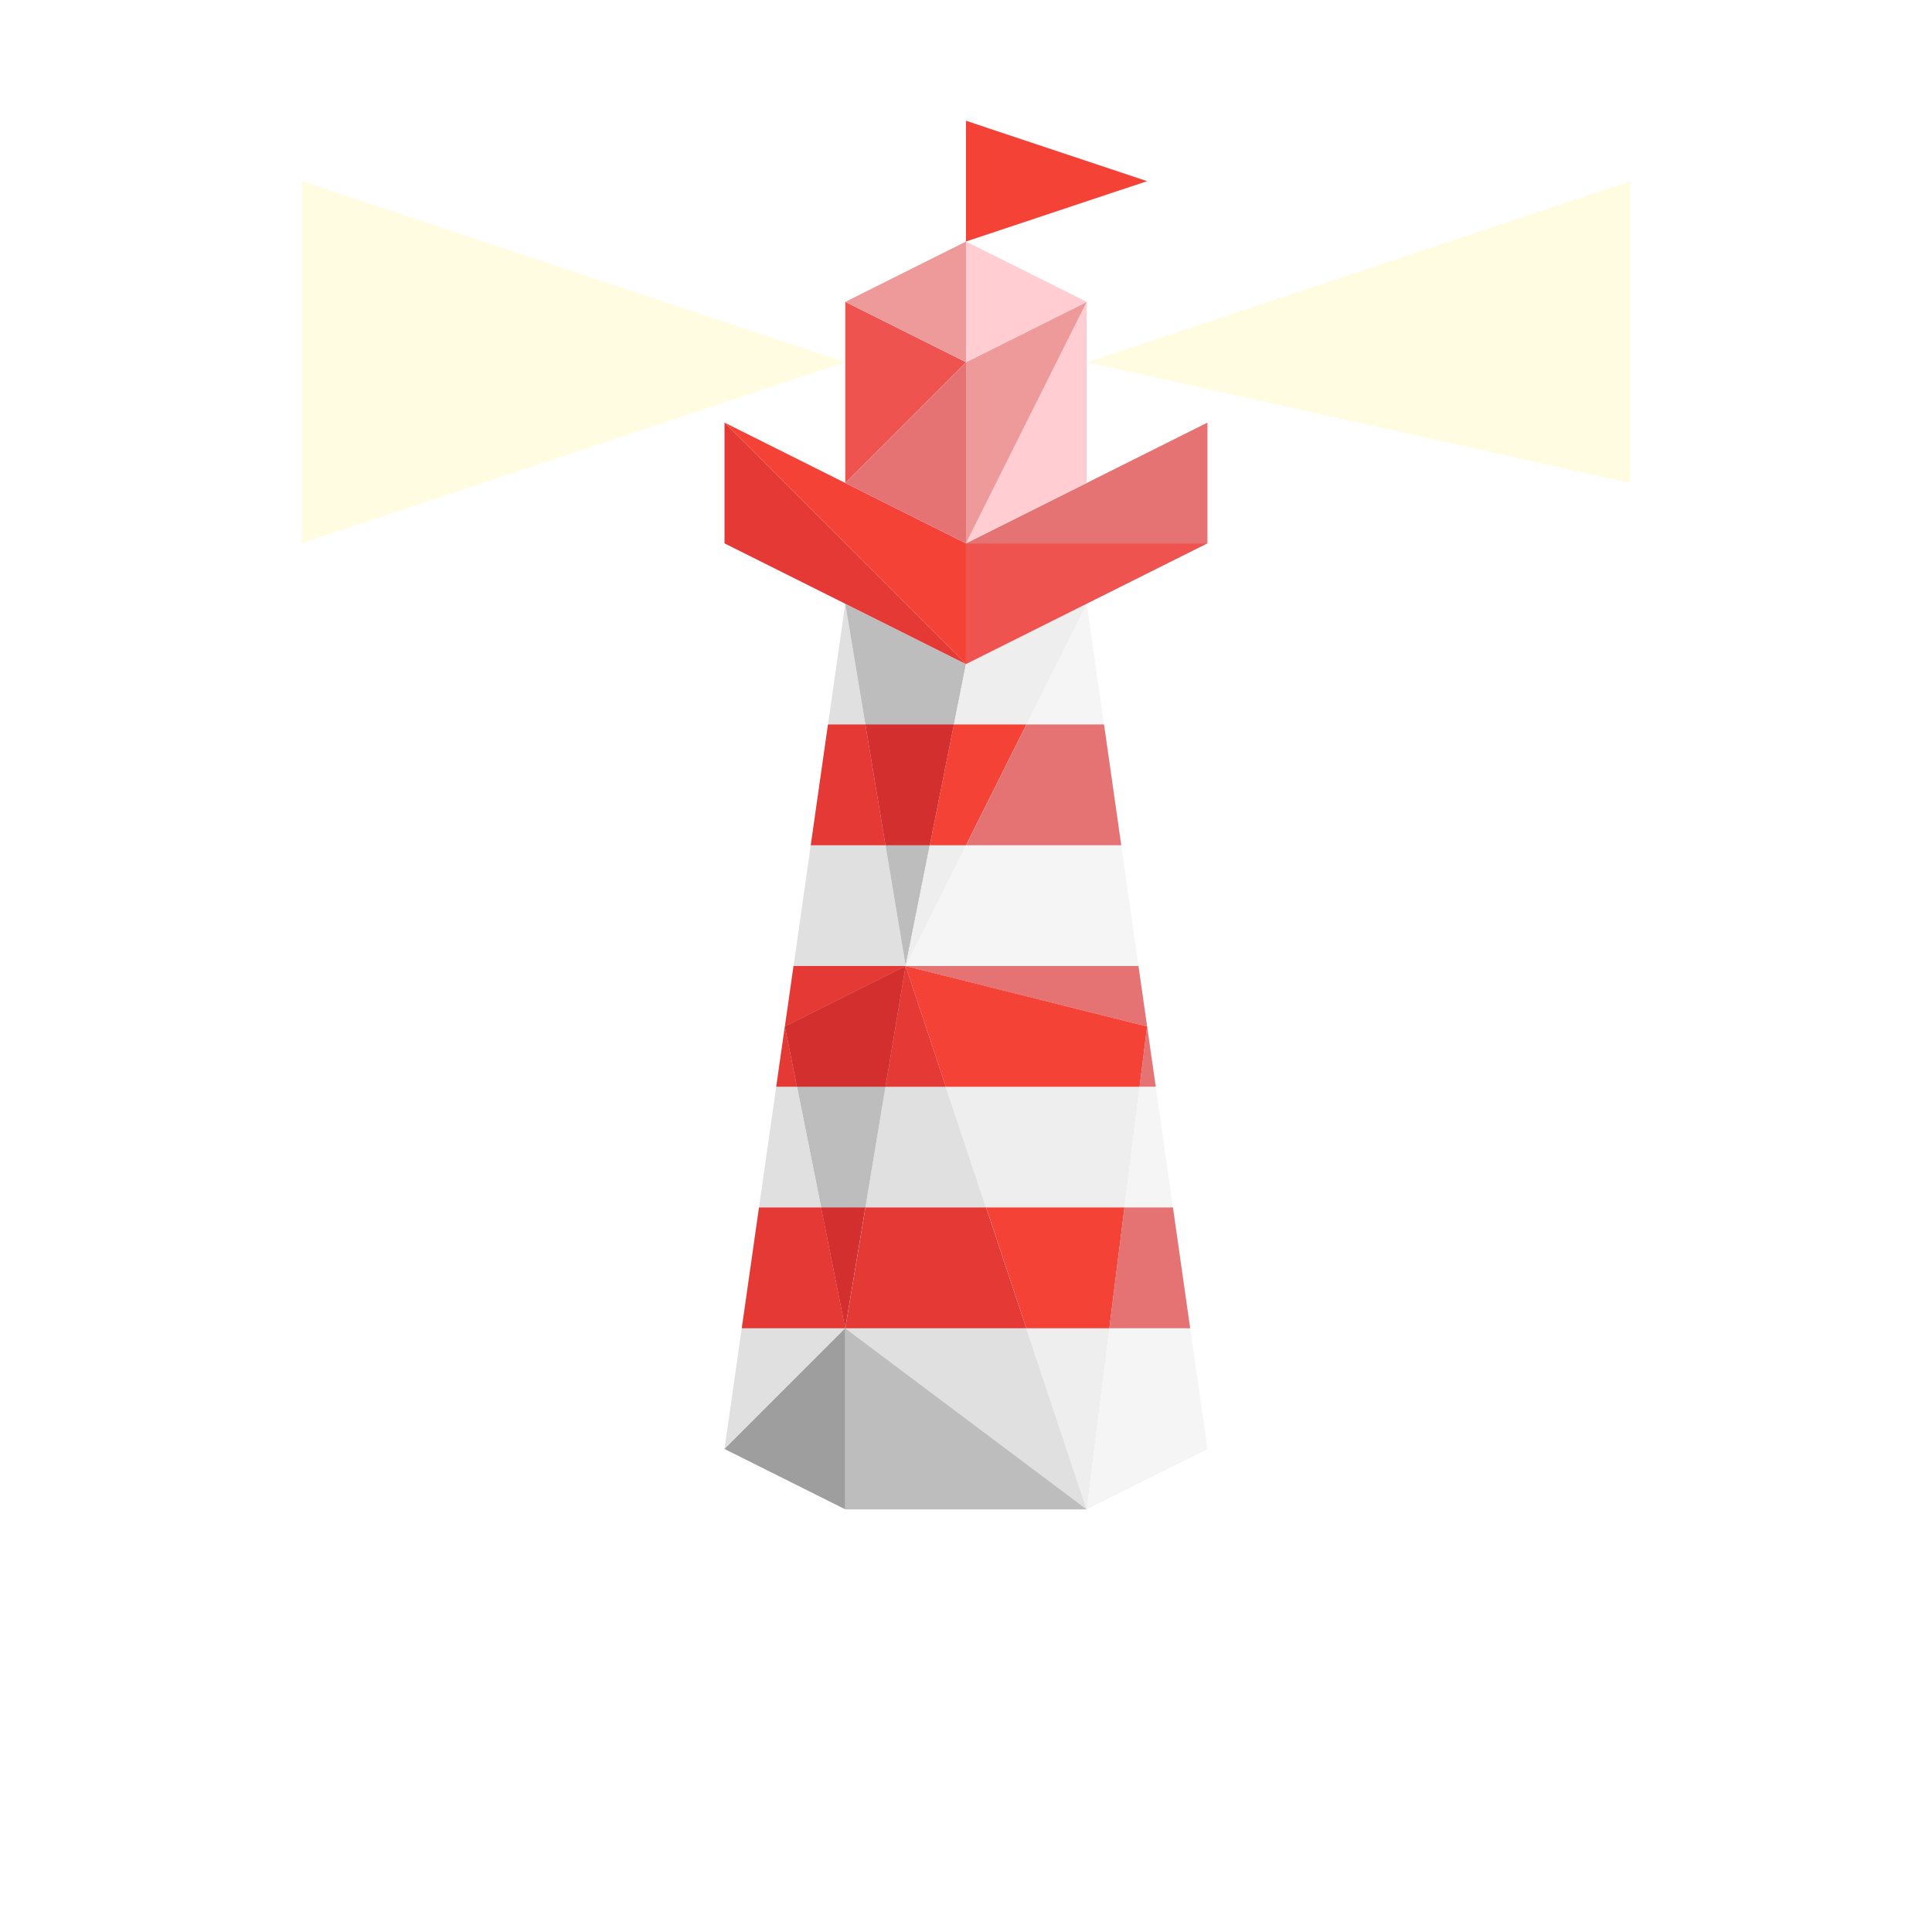
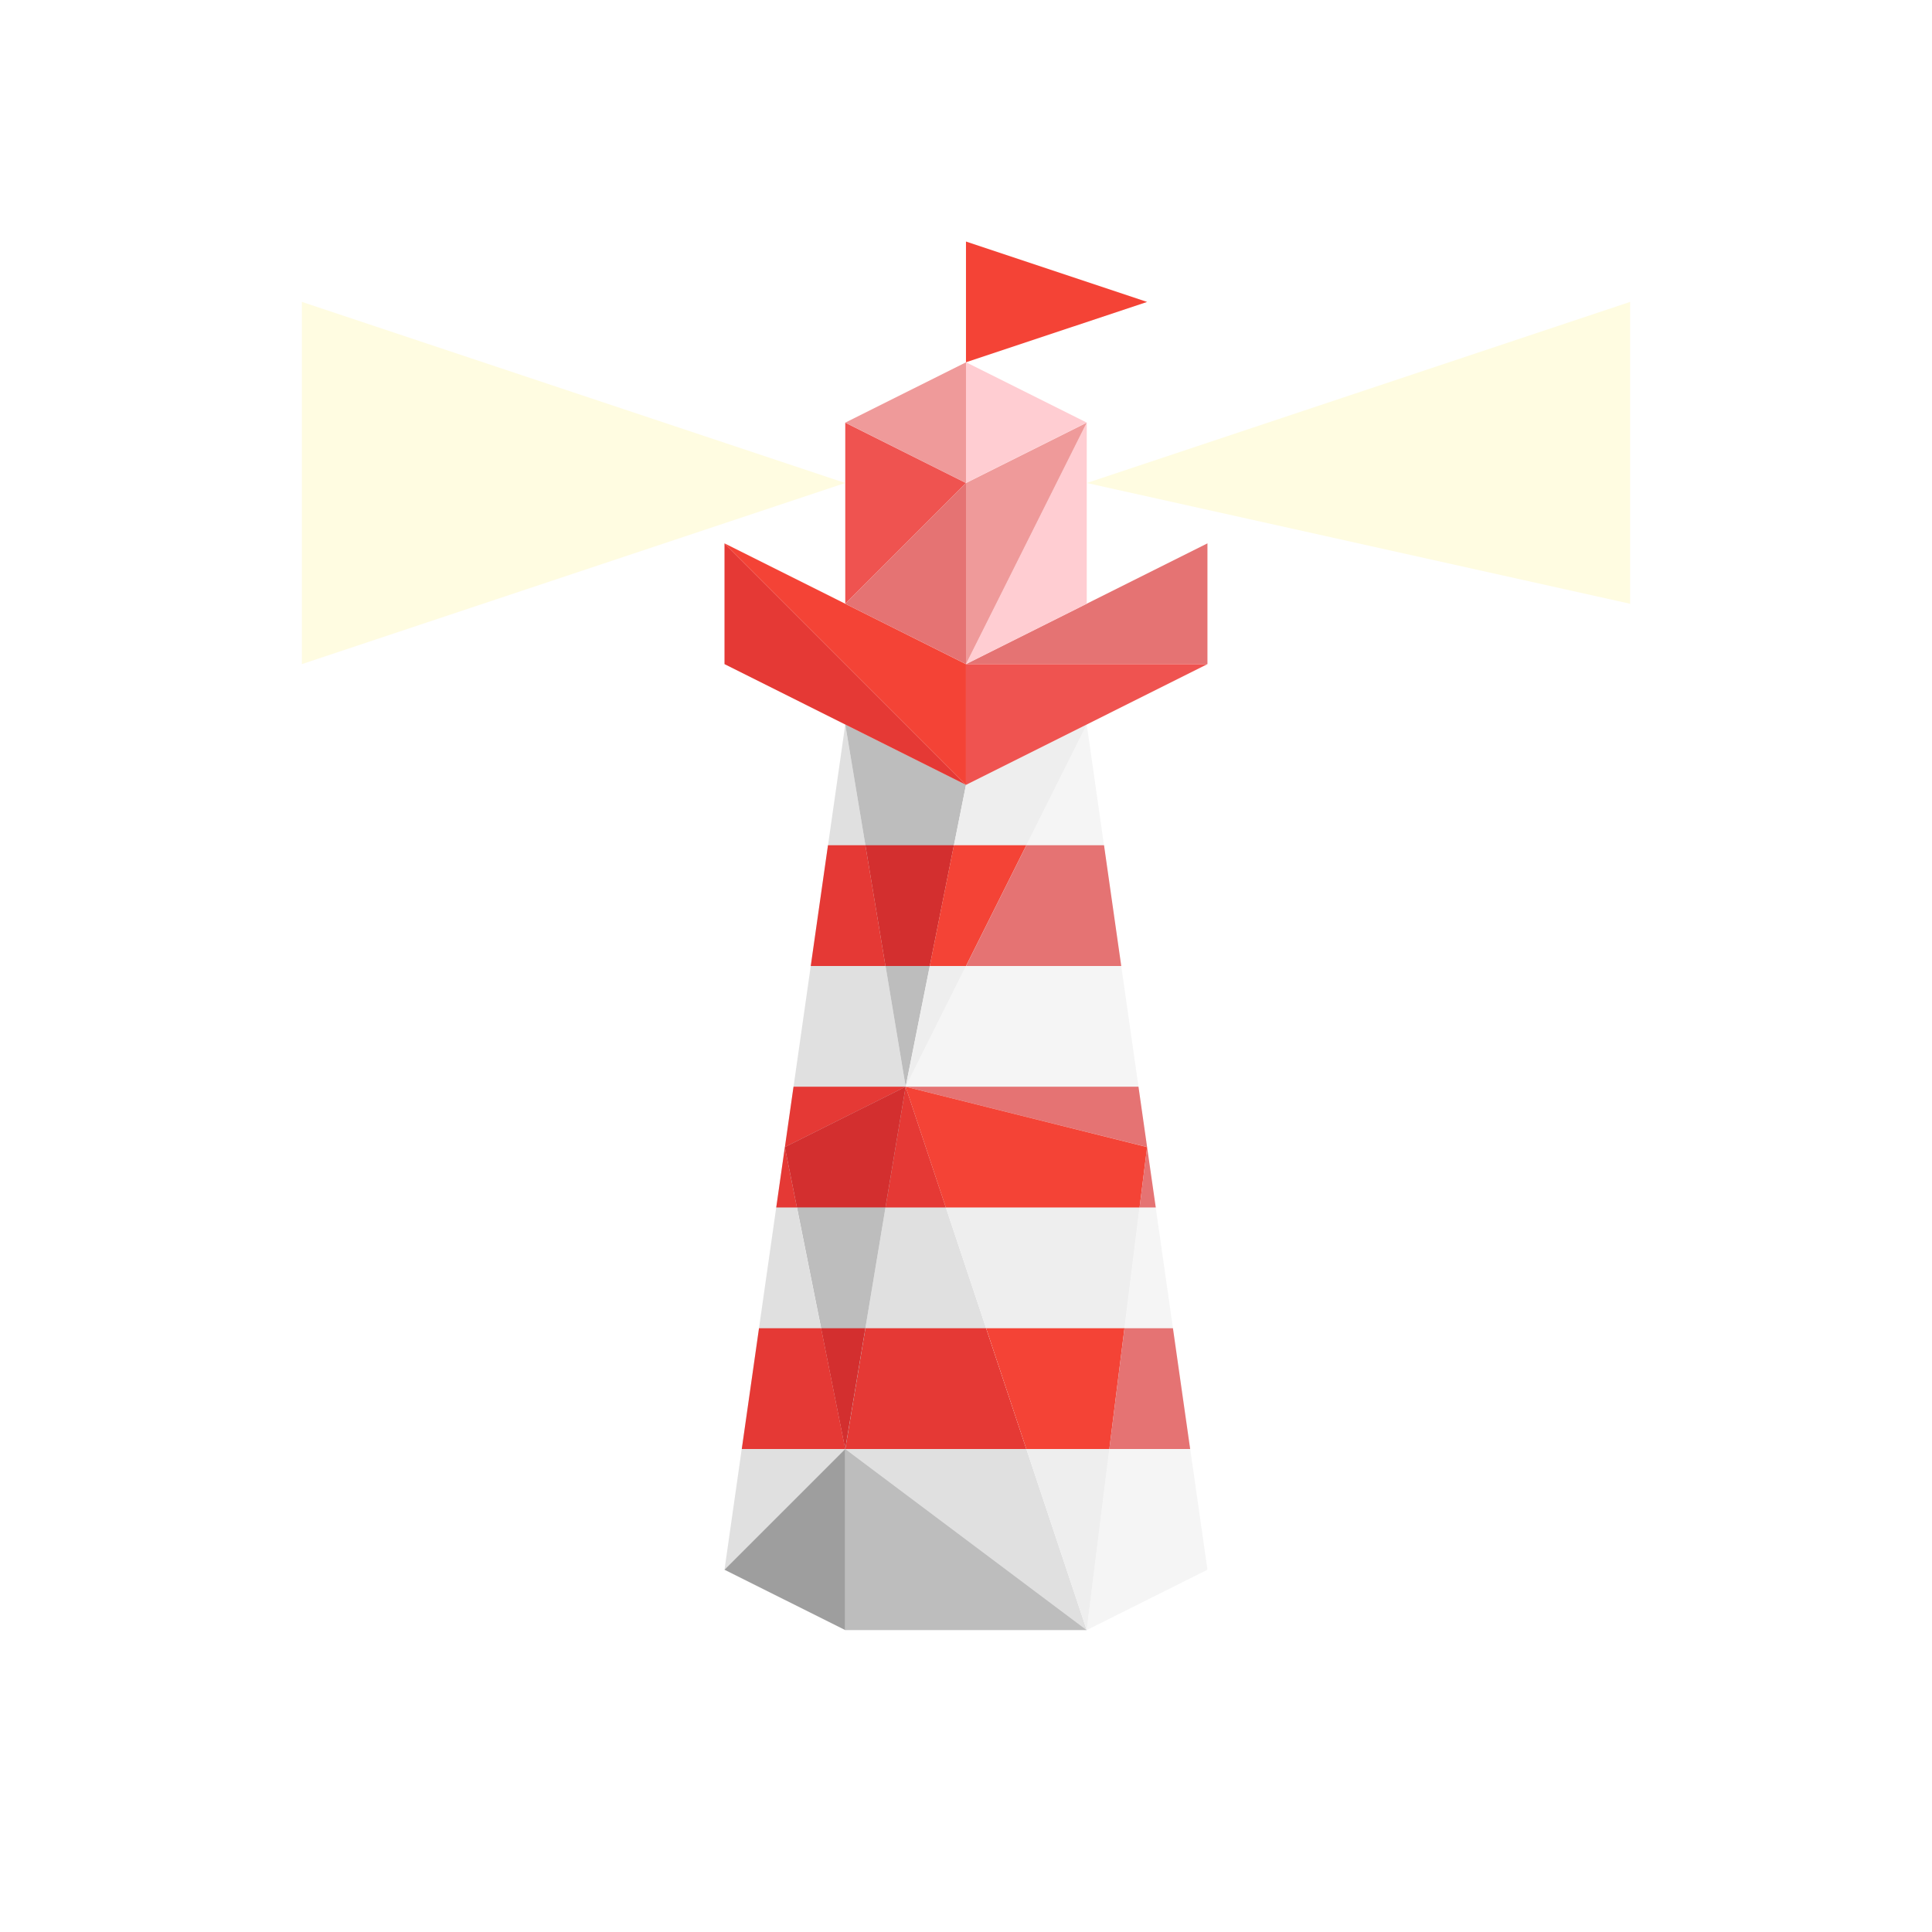
<svg xmlns="http://www.w3.org/2000/svg" width="128" height="128" viewBox="0 0 33.867 33.867" version="1.1" id="svg8">
  <defs id="defs2" />
  <g id="layer1" transform="translate(0,-263.1333)">
-     <path style="opacity:1;fill:#f5f5f5;fill-opacity:1;stroke:none;stroke-width:0.079;stroke-linecap:butt;stroke-linejoin:miter;stroke-miterlimit:2;stroke-dasharray:none;stroke-dashoffset:0;stroke-opacity:1" d="m 20.108,281.125 1.058,7.408 -2.117,1.058 z" id="path8865" />
-     <path style="opacity:1;fill:#e0e0e0;fill-opacity:1;stroke:none;stroke-width:0.079;stroke-linecap:butt;stroke-linejoin:miter;stroke-miterlimit:2;stroke-dasharray:none;stroke-dashoffset:0;stroke-opacity:1" d="m 14.817,286.417 1.058,-6.35 3.175,9.525 z" id="path8861" />
-     <path style="opacity:1;fill:#e53935;fill-opacity:1;stroke:none;stroke-width:0.079;stroke-linecap:butt;stroke-linejoin:miter;stroke-miterlimit:2;stroke-dasharray:none;stroke-dashoffset:0;stroke-opacity:1" d="m 15.17,284.3 -0.353,2.117 h 3.175 l -0.705,-2.117 z" id="path8983" />
-     <path style="opacity:1;fill:#e0e0e0;fill-opacity:1;stroke:none;stroke-width:0.079;stroke-linecap:butt;stroke-linejoin:miter;stroke-miterlimit:2;stroke-dasharray:none;stroke-dashoffset:0;stroke-opacity:1" d="m 14.817,273.717 -1.058,7.408 2.117,-1.058 z" id="path8847" />
-     <path style="opacity:1;fill:#bdbdbd;fill-opacity:1;stroke:none;stroke-width:0.079;stroke-linecap:butt;stroke-linejoin:miter;stroke-miterlimit:2;stroke-dasharray:none;stroke-dashoffset:0;stroke-opacity:1" d="m 14.817,273.717 2.117,1.058 -1.058,5.292 z" id="path8851" />
-     <path style="opacity:1;fill:#f5f5f5;fill-opacity:1;stroke:none;stroke-width:0.079;stroke-linecap:butt;stroke-linejoin:miter;stroke-miterlimit:2;stroke-dasharray:none;stroke-dashoffset:0;stroke-opacity:1" d="m 19.05,273.717 1.058,7.408 -4.233,-1.058 z" id="path8853" />
-     <path style="opacity:1;fill:#bdbdbd;fill-opacity:1;stroke:none;stroke-width:0.079;stroke-linecap:butt;stroke-linejoin:miter;stroke-miterlimit:2;stroke-dasharray:none;stroke-dashoffset:0;stroke-opacity:1" d="m 15.875,280.067 -1.058,6.35 -1.058,-5.292 z" id="path8855" />
-     <path style="opacity:1;fill:#e0e0e0;fill-opacity:1;stroke:none;stroke-width:0.079;stroke-linecap:butt;stroke-linejoin:miter;stroke-miterlimit:2;stroke-dasharray:none;stroke-dashoffset:0;stroke-opacity:1" d="m 13.758,281.125 -1.058,7.408 2.117,-2.117 z" id="path8857" />
-     <path style="opacity:1;fill:#9e9e9e;fill-opacity:1;stroke:none;stroke-width:0.079;stroke-linecap:butt;stroke-linejoin:miter;stroke-miterlimit:2;stroke-dasharray:none;stroke-dashoffset:0;stroke-opacity:1" d="m 12.7,288.533 2.117,-2.117 v 3.175 z" id="path8859" />
-     <path style="opacity:1;fill:#eeeeee;fill-opacity:1;stroke:none;stroke-width:0.079;stroke-linecap:butt;stroke-linejoin:miter;stroke-miterlimit:2;stroke-dasharray:none;stroke-dashoffset:0;stroke-opacity:1" d="m 15.875,280.067 4.233,1.058 -1.058,8.467 z" id="path8863" />
-     <path style="opacity:1;fill:#bdbdbd;fill-opacity:1;stroke:none;stroke-width:0.079;stroke-linecap:butt;stroke-linejoin:miter;stroke-miterlimit:2;stroke-dasharray:none;stroke-dashoffset:0;stroke-opacity:1" d="m 14.817,286.417 v 3.175 h 4.233 z" id="path8867" />
-     <path style="opacity:1;fill:#eeeeee;fill-opacity:1;stroke:none;stroke-width:0.079;stroke-linecap:butt;stroke-linejoin:miter;stroke-miterlimit:2;stroke-dasharray:none;stroke-dashoffset:0;stroke-opacity:1" d="m 16.933,274.775 2.117,-1.058 -3.175,6.35 z" id="path8869" />
-     <path style="opacity:1;fill:#e53935;fill-opacity:1;stroke:none;stroke-width:0.079;stroke-linecap:butt;stroke-linejoin:miter;stroke-miterlimit:2;stroke-dasharray:none;stroke-dashoffset:0;stroke-opacity:1" d="m 16.933,274.775 -4.233,-2.117 v -2.117 z" id="path8871" />
-     <path style="opacity:1;fill:#f44336;fill-opacity:1;stroke:none;stroke-width:0.079;stroke-linecap:butt;stroke-linejoin:miter;stroke-miterlimit:2;stroke-dasharray:none;stroke-dashoffset:0;stroke-opacity:1" d="m 16.933,274.775 v -2.117 l -4.233,-2.117 z" id="path8873" />
-     <path style="opacity:1;fill:#e57373;fill-opacity:1;stroke:none;stroke-width:0.079;stroke-linecap:butt;stroke-linejoin:miter;stroke-miterlimit:2;stroke-dasharray:none;stroke-dashoffset:0;stroke-opacity:1" d="m 16.933,272.658 4.233,-2.117 v 2.117 z" id="path8875" />
-     <path style="opacity:1;fill:#ef5350;fill-opacity:1;stroke:none;stroke-width:0.079;stroke-linecap:butt;stroke-linejoin:miter;stroke-miterlimit:2;stroke-dasharray:none;stroke-dashoffset:0;stroke-opacity:1" d="m 16.933,274.775 v -2.117 h 4.233 z" id="path8877" />
-     <path style="opacity:1;fill:#ef5350;fill-opacity:1;stroke:none;stroke-width:0.079;stroke-linecap:butt;stroke-linejoin:miter;stroke-miterlimit:2;stroke-dasharray:none;stroke-dashoffset:0;stroke-opacity:1" d="m 14.817,271.6 v -3.175 l 2.117,1.058 z" id="path8879" />
-     <path style="opacity:1;fill:#e57373;fill-opacity:1;stroke:none;stroke-width:0.079;stroke-linecap:butt;stroke-linejoin:miter;stroke-miterlimit:2;stroke-dasharray:none;stroke-dashoffset:0;stroke-opacity:1" d="m 14.817,271.6 2.117,1.058 v -3.175 z" id="path8881" />
-     <path style="opacity:1;fill:#ffcdd2;fill-opacity:1;stroke:none;stroke-width:0.079;stroke-linecap:butt;stroke-linejoin:miter;stroke-miterlimit:2;stroke-dasharray:none;stroke-dashoffset:0;stroke-opacity:1" d="m 16.933,272.658 2.117,-4.233 v 3.175 z" id="path8883" />
-     <path style="opacity:1;fill:#ef9a9a;fill-opacity:1;stroke:none;stroke-width:0.079;stroke-linecap:butt;stroke-linejoin:miter;stroke-miterlimit:2;stroke-dasharray:none;stroke-dashoffset:0;stroke-opacity:1" d="m 16.933,269.483 2.117,-1.058 -2.117,4.233 z" id="path8885" />
-     <path style="opacity:1;fill:#ef9a9a;fill-opacity:1;stroke:none;stroke-width:0.079;stroke-linecap:butt;stroke-linejoin:miter;stroke-miterlimit:2;stroke-dasharray:none;stroke-dashoffset:0;stroke-opacity:1" d="m 14.817,268.425 2.117,-1.058 v 2.117 z" id="path8887" />
-     <path style="opacity:1;fill:#ffcdd2;fill-opacity:1;stroke:none;stroke-width:0.079;stroke-linecap:butt;stroke-linejoin:miter;stroke-miterlimit:2;stroke-dasharray:none;stroke-dashoffset:0;stroke-opacity:1" d="m 16.933,267.367 2.117,1.058 -2.117,1.058 z" id="path8889" />
-     <path style="opacity:1;fill:#e53935;fill-opacity:1;stroke:none;stroke-width:0.079;stroke-linecap:butt;stroke-linejoin:miter;stroke-miterlimit:2;stroke-dasharray:none;stroke-dashoffset:0;stroke-opacity:1" d="m 13.91,280.067 -0.151,1.058 2.117,-1.058 z" id="path8922" />
-     <path style="opacity:1;fill:#d32f2f;fill-opacity:1;stroke:none;stroke-width:0.079;stroke-linecap:butt;stroke-linejoin:miter;stroke-miterlimit:2;stroke-dasharray:none;stroke-dashoffset:0;stroke-opacity:1" d="m 15.17,275.833 0.352,2.117 h 0.776 l 0.423,-2.117 z" id="path8924" />
-     <path style="opacity:1;fill:#e57373;fill-opacity:1;stroke:none;stroke-width:0.079;stroke-linecap:butt;stroke-linejoin:miter;stroke-miterlimit:2;stroke-dasharray:none;stroke-dashoffset:0;stroke-opacity:1" d="m 15.875,280.067 4.233,1.058 -0.151,-1.058 z" id="path8926" />
-     <path style="opacity:1;fill:#d32f2f;fill-opacity:1;stroke:none;stroke-width:0.079;stroke-linecap:butt;stroke-linejoin:miter;stroke-miterlimit:2;stroke-dasharray:none;stroke-dashoffset:0;stroke-opacity:1" d="m 14.393,284.3 0.423,2.117 0.353,-2.117 z" id="path8928" />
-     <path style="opacity:1;fill:#e53935;fill-opacity:1;stroke:none;stroke-width:0.079;stroke-linecap:butt;stroke-linejoin:miter;stroke-miterlimit:2;stroke-dasharray:none;stroke-dashoffset:0;stroke-opacity:1" d="m 13.305,284.3 -0.302,2.117 h 1.814 l -0.423,-2.117 z" id="path8930" />
-     <path style="opacity:1;fill:#e53935;fill-opacity:1;stroke:none;stroke-width:0.079;stroke-linecap:butt;stroke-linejoin:miter;stroke-miterlimit:2;stroke-dasharray:none;stroke-dashoffset:0;stroke-opacity:1" d="m 15.875,280.067 -0.353,2.117 h 1.058 z" id="path8934" />
-     <path style="opacity:1;fill:#f44336;fill-opacity:1;stroke:none;stroke-width:0.079;stroke-linecap:butt;stroke-linejoin:miter;stroke-miterlimit:2;stroke-dasharray:none;stroke-dashoffset:0;stroke-opacity:1" d="m 17.286,284.3 0.705,2.117 h 1.455 l 0.265,-2.117 z" id="path8936" />
-     <path style="opacity:1;fill:#e57373;fill-opacity:1;stroke:none;stroke-width:0.079;stroke-linecap:butt;stroke-linejoin:miter;stroke-miterlimit:2;stroke-dasharray:none;stroke-dashoffset:0;stroke-opacity:1" d="m 19.711,284.3 -0.265,2.117 h 1.417 l -0.302,-2.117 z" id="path8938" />
-     <path style="opacity:1;fill:#f44336;fill-opacity:1;stroke:none;stroke-width:0.079;stroke-linecap:butt;stroke-linejoin:miter;stroke-miterlimit:2;stroke-dasharray:none;stroke-dashoffset:0;stroke-opacity:1" d="m 16.721,275.833 -0.423,2.117 h 0.635 l 1.058,-2.117 z" id="path8942" />
-     <path style="opacity:1;fill:#e57373;fill-opacity:1;stroke:none;stroke-width:0.079;stroke-linecap:butt;stroke-linejoin:miter;stroke-miterlimit:2;stroke-dasharray:none;stroke-dashoffset:0;stroke-opacity:1" d="m 17.992,275.833 -1.058,2.117 h 2.721 l -0.302,-2.117 z" id="path8951" />
-     <path style="opacity:1;fill:#e53935;fill-opacity:1;stroke:none;stroke-width:0.079;stroke-linecap:butt;stroke-linejoin:miter;stroke-miterlimit:2;stroke-dasharray:none;stroke-dashoffset:0;stroke-opacity:1" d="m 13.758,281.125 -0.151,1.058 h 0.363 z" id="path8949" />
-     <path style="opacity:1;fill:#e53935;fill-opacity:1;stroke:none;stroke-width:0.079;stroke-linecap:butt;stroke-linejoin:miter;stroke-miterlimit:2;stroke-dasharray:none;stroke-dashoffset:0;stroke-opacity:1" d="m 14.514,275.833 -0.302,2.117 h 1.31 l -0.352,-2.117 z" id="path8959" />
-     <path style="opacity:1;fill:#d32f2f;fill-opacity:1;stroke:none;stroke-width:0.079;stroke-linecap:butt;stroke-linejoin:miter;stroke-miterlimit:2;stroke-dasharray:none;stroke-dashoffset:0;stroke-opacity:1" d="m 15.875,280.067 -2.117,1.058 0.212,1.058 h 1.552 z" id="path8971" />
-     <path style="opacity:1;fill:#f44336;fill-opacity:1;stroke:none;stroke-width:0.079;stroke-linecap:butt;stroke-linejoin:miter;stroke-miterlimit:2;stroke-dasharray:none;stroke-dashoffset:0;stroke-opacity:1" d="m 15.875,280.067 0.705,2.117 h 3.396 l 0.132,-1.058 z" id="path8985" />
-     <path style="opacity:1;fill:#e57373;fill-opacity:1;stroke:none;stroke-width:0.079;stroke-linecap:butt;stroke-linejoin:miter;stroke-miterlimit:2;stroke-dasharray:none;stroke-dashoffset:0;stroke-opacity:1" d="m 20.108,281.125 -0.132,1.058 h 0.284 z" id="rect9007" />
-     <path style="opacity:0.5;fill:#fff9c4;fill-opacity:1;stroke:none;stroke-width:0.079;stroke-linecap:butt;stroke-linejoin:miter;stroke-miterlimit:2;stroke-dasharray:none;stroke-dashoffset:0;stroke-opacity:1" d="m 19.05,269.483 9.525,-3.175 v 5.292 z" id="path9012" />
-     <path id="path9014" d="m 14.817,269.483 -9.525,-3.175 v 6.35 z" style="opacity:0.5;fill:#fff9c4;fill-opacity:1;stroke:none;stroke-width:0.079;stroke-linecap:butt;stroke-linejoin:miter;stroke-miterlimit:2;stroke-dasharray:none;stroke-dashoffset:0;stroke-opacity:1" />
-     <path style="opacity:1;fill:#f44336;fill-opacity:1;stroke:none;stroke-width:0.529;stroke-linecap:butt;stroke-linejoin:miter;stroke-miterlimit:2;stroke-dasharray:none;stroke-dashoffset:0;stroke-opacity:1" d="m 16.933,265.25 v 2.117 l 3.175,-1.058 z" id="path9215" />
+     <path style="opacity:1;fill:#f5f5f5;fill-opacity:1;stroke:none;stroke-width:0.079;stroke-linecap:butt;stroke-linejoin:miter;stroke-miterlimit:2;stroke-dasharray:none;stroke-dashoffset:0;stroke-opacity:1" d="m 20.108,283.242 1.058,7.408 -2.117,1.058 z" id="path8865" />
+     <path style="opacity:1;fill:#e0e0e0;fill-opacity:1;stroke:none;stroke-width:0.079;stroke-linecap:butt;stroke-linejoin:miter;stroke-miterlimit:2;stroke-dasharray:none;stroke-dashoffset:0;stroke-opacity:1" d="m 14.817,288.533 1.058,-6.35 3.175,9.525 z" id="path8861" />
+     <path style="opacity:1;fill:#e53935;fill-opacity:1;stroke:none;stroke-width:0.079;stroke-linecap:butt;stroke-linejoin:miter;stroke-miterlimit:2;stroke-dasharray:none;stroke-dashoffset:0;stroke-opacity:1" d="m 15.17,286.417 -0.353,2.117 h 3.175 l -0.705,-2.117 z" id="path8983" />
+     <path style="opacity:1;fill:#e0e0e0;fill-opacity:1;stroke:none;stroke-width:0.079;stroke-linecap:butt;stroke-linejoin:miter;stroke-miterlimit:2;stroke-dasharray:none;stroke-dashoffset:0;stroke-opacity:1" d="m 14.817,275.833 -1.058,7.408 2.117,-1.058 z" id="path8847" />
+     <path style="opacity:1;fill:#bdbdbd;fill-opacity:1;stroke:none;stroke-width:0.079;stroke-linecap:butt;stroke-linejoin:miter;stroke-miterlimit:2;stroke-dasharray:none;stroke-dashoffset:0;stroke-opacity:1" d="m 14.817,275.833 2.117,1.058 -1.058,5.292 z" id="path8851" />
+     <path style="opacity:1;fill:#f5f5f5;fill-opacity:1;stroke:none;stroke-width:0.079;stroke-linecap:butt;stroke-linejoin:miter;stroke-miterlimit:2;stroke-dasharray:none;stroke-dashoffset:0;stroke-opacity:1" d="m 19.05,275.833 1.058,7.408 -4.233,-1.058 z" id="path8853" />
+     <path style="opacity:1;fill:#bdbdbd;fill-opacity:1;stroke:none;stroke-width:0.079;stroke-linecap:butt;stroke-linejoin:miter;stroke-miterlimit:2;stroke-dasharray:none;stroke-dashoffset:0;stroke-opacity:1" d="m 15.875,282.183 -1.058,6.35 -1.058,-5.292 z" id="path8855" />
+     <path style="opacity:1;fill:#e0e0e0;fill-opacity:1;stroke:none;stroke-width:0.079;stroke-linecap:butt;stroke-linejoin:miter;stroke-miterlimit:2;stroke-dasharray:none;stroke-dashoffset:0;stroke-opacity:1" d="m 13.758,283.242 -1.058,7.408 2.117,-2.117 z" id="path8857" />
+     <path style="opacity:1;fill:#9e9e9e;fill-opacity:1;stroke:none;stroke-width:0.079;stroke-linecap:butt;stroke-linejoin:miter;stroke-miterlimit:2;stroke-dasharray:none;stroke-dashoffset:0;stroke-opacity:1" d="m 12.7,290.65 2.117,-2.117 v 3.175 z" id="path8859" />
+     <path style="opacity:1;fill:#eeeeee;fill-opacity:1;stroke:none;stroke-width:0.079;stroke-linecap:butt;stroke-linejoin:miter;stroke-miterlimit:2;stroke-dasharray:none;stroke-dashoffset:0;stroke-opacity:1" d="m 15.875,282.183 4.233,1.058 -1.058,8.467 z" id="path8863" />
+     <path style="opacity:1;fill:#bdbdbd;fill-opacity:1;stroke:none;stroke-width:0.079;stroke-linecap:butt;stroke-linejoin:miter;stroke-miterlimit:2;stroke-dasharray:none;stroke-dashoffset:0;stroke-opacity:1" d="m 14.817,288.533 v 3.175 h 4.233 z" id="path8867" />
+     <path style="opacity:1;fill:#eeeeee;fill-opacity:1;stroke:none;stroke-width:0.079;stroke-linecap:butt;stroke-linejoin:miter;stroke-miterlimit:2;stroke-dasharray:none;stroke-dashoffset:0;stroke-opacity:1" d="m 16.933,276.892 2.117,-1.058 -3.175,6.35 z" id="path8869" />
+     <path style="opacity:1;fill:#e53935;fill-opacity:1;stroke:none;stroke-width:0.079;stroke-linecap:butt;stroke-linejoin:miter;stroke-miterlimit:2;stroke-dasharray:none;stroke-dashoffset:0;stroke-opacity:1" d="m 16.933,276.892 -4.233,-2.117 v -2.117 z" id="path8871" />
+     <path style="opacity:1;fill:#f44336;fill-opacity:1;stroke:none;stroke-width:0.079;stroke-linecap:butt;stroke-linejoin:miter;stroke-miterlimit:2;stroke-dasharray:none;stroke-dashoffset:0;stroke-opacity:1" d="m 16.933,276.892 v -2.117 l -4.233,-2.117 z" id="path8873" />
+     <path style="opacity:1;fill:#e57373;fill-opacity:1;stroke:none;stroke-width:0.079;stroke-linecap:butt;stroke-linejoin:miter;stroke-miterlimit:2;stroke-dasharray:none;stroke-dashoffset:0;stroke-opacity:1" d="m 16.933,274.775 4.233,-2.117 v 2.117 z" id="path8875" />
+     <path style="opacity:1;fill:#ef5350;fill-opacity:1;stroke:none;stroke-width:0.079;stroke-linecap:butt;stroke-linejoin:miter;stroke-miterlimit:2;stroke-dasharray:none;stroke-dashoffset:0;stroke-opacity:1" d="m 16.933,276.892 v -2.117 h 4.233 z" id="path8877" />
+     <path style="opacity:1;fill:#ef5350;fill-opacity:1;stroke:none;stroke-width:0.079;stroke-linecap:butt;stroke-linejoin:miter;stroke-miterlimit:2;stroke-dasharray:none;stroke-dashoffset:0;stroke-opacity:1" d="m 14.817,273.717 v -3.175 l 2.117,1.058 z" id="path8879" />
+     <path style="opacity:1;fill:#e57373;fill-opacity:1;stroke:none;stroke-width:0.079;stroke-linecap:butt;stroke-linejoin:miter;stroke-miterlimit:2;stroke-dasharray:none;stroke-dashoffset:0;stroke-opacity:1" d="m 14.817,273.717 2.117,1.058 v -3.175 z" id="path8881" />
+     <path style="opacity:1;fill:#ffcdd2;fill-opacity:1;stroke:none;stroke-width:0.079;stroke-linecap:butt;stroke-linejoin:miter;stroke-miterlimit:2;stroke-dasharray:none;stroke-dashoffset:0;stroke-opacity:1" d="m 16.933,274.775 2.117,-4.233 v 3.175 z" id="path8883" />
+     <path style="opacity:1;fill:#ef9a9a;fill-opacity:1;stroke:none;stroke-width:0.079;stroke-linecap:butt;stroke-linejoin:miter;stroke-miterlimit:2;stroke-dasharray:none;stroke-dashoffset:0;stroke-opacity:1" d="m 16.933,271.6 2.117,-1.058 -2.117,4.233 z" id="path8885" />
+     <path style="opacity:1;fill:#ef9a9a;fill-opacity:1;stroke:none;stroke-width:0.079;stroke-linecap:butt;stroke-linejoin:miter;stroke-miterlimit:2;stroke-dasharray:none;stroke-dashoffset:0;stroke-opacity:1" d="m 14.817,270.542 2.117,-1.058 v 2.117 z" id="path8887" />
+     <path style="opacity:1;fill:#ffcdd2;fill-opacity:1;stroke:none;stroke-width:0.079;stroke-linecap:butt;stroke-linejoin:miter;stroke-miterlimit:2;stroke-dasharray:none;stroke-dashoffset:0;stroke-opacity:1" d="m 16.933,269.483 2.117,1.058 -2.117,1.058 z" id="path8889" />
+     <path style="opacity:1;fill:#e53935;fill-opacity:1;stroke:none;stroke-width:0.079;stroke-linecap:butt;stroke-linejoin:miter;stroke-miterlimit:2;stroke-dasharray:none;stroke-dashoffset:0;stroke-opacity:1" d="m 13.91,282.183 -0.151,1.058 2.117,-1.058 z" id="path8922" />
+     <path style="opacity:1;fill:#d32f2f;fill-opacity:1;stroke:none;stroke-width:0.079;stroke-linecap:butt;stroke-linejoin:miter;stroke-miterlimit:2;stroke-dasharray:none;stroke-dashoffset:0;stroke-opacity:1" d="m 15.17,277.95 0.352,2.117 h 0.776 l 0.423,-2.117 z" id="path8924" />
+     <path style="opacity:1;fill:#e57373;fill-opacity:1;stroke:none;stroke-width:0.079;stroke-linecap:butt;stroke-linejoin:miter;stroke-miterlimit:2;stroke-dasharray:none;stroke-dashoffset:0;stroke-opacity:1" d="m 15.875,282.183 4.233,1.058 -0.151,-1.058 z" id="path8926" />
+     <path style="opacity:1;fill:#d32f2f;fill-opacity:1;stroke:none;stroke-width:0.079;stroke-linecap:butt;stroke-linejoin:miter;stroke-miterlimit:2;stroke-dasharray:none;stroke-dashoffset:0;stroke-opacity:1" d="m 14.393,286.417 0.423,2.117 0.353,-2.117 z" id="path8928" />
+     <path style="opacity:1;fill:#e53935;fill-opacity:1;stroke:none;stroke-width:0.079;stroke-linecap:butt;stroke-linejoin:miter;stroke-miterlimit:2;stroke-dasharray:none;stroke-dashoffset:0;stroke-opacity:1" d="m 13.305,286.417 -0.302,2.117 h 1.814 l -0.423,-2.117 z" id="path8930" />
+     <path style="opacity:1;fill:#e53935;fill-opacity:1;stroke:none;stroke-width:0.079;stroke-linecap:butt;stroke-linejoin:miter;stroke-miterlimit:2;stroke-dasharray:none;stroke-dashoffset:0;stroke-opacity:1" d="m 15.875,282.183 -0.353,2.117 h 1.058 z" id="path8934" />
+     <path style="opacity:1;fill:#f44336;fill-opacity:1;stroke:none;stroke-width:0.079;stroke-linecap:butt;stroke-linejoin:miter;stroke-miterlimit:2;stroke-dasharray:none;stroke-dashoffset:0;stroke-opacity:1" d="m 17.286,286.417 0.705,2.117 h 1.455 l 0.265,-2.117 z" id="path8936" />
+     <path style="opacity:1;fill:#e57373;fill-opacity:1;stroke:none;stroke-width:0.079;stroke-linecap:butt;stroke-linejoin:miter;stroke-miterlimit:2;stroke-dasharray:none;stroke-dashoffset:0;stroke-opacity:1" d="m 19.711,286.417 -0.265,2.117 h 1.417 l -0.302,-2.117 z" id="path8938" />
+     <path style="opacity:1;fill:#f44336;fill-opacity:1;stroke:none;stroke-width:0.079;stroke-linecap:butt;stroke-linejoin:miter;stroke-miterlimit:2;stroke-dasharray:none;stroke-dashoffset:0;stroke-opacity:1" d="m 16.721,277.95 -0.423,2.117 h 0.635 l 1.058,-2.117 z" id="path8942" />
+     <path style="opacity:1;fill:#e57373;fill-opacity:1;stroke:none;stroke-width:0.079;stroke-linecap:butt;stroke-linejoin:miter;stroke-miterlimit:2;stroke-dasharray:none;stroke-dashoffset:0;stroke-opacity:1" d="m 17.992,277.95 -1.058,2.117 h 2.721 l -0.302,-2.117 z" id="path8951" />
+     <path style="opacity:1;fill:#e53935;fill-opacity:1;stroke:none;stroke-width:0.079;stroke-linecap:butt;stroke-linejoin:miter;stroke-miterlimit:2;stroke-dasharray:none;stroke-dashoffset:0;stroke-opacity:1" d="m 13.758,283.242 -0.151,1.058 h 0.363 z" id="path8949" />
+     <path style="opacity:1;fill:#e53935;fill-opacity:1;stroke:none;stroke-width:0.079;stroke-linecap:butt;stroke-linejoin:miter;stroke-miterlimit:2;stroke-dasharray:none;stroke-dashoffset:0;stroke-opacity:1" d="m 14.514,277.95 -0.302,2.117 h 1.31 l -0.352,-2.117 z" id="path8959" />
+     <path style="opacity:1;fill:#d32f2f;fill-opacity:1;stroke:none;stroke-width:0.079;stroke-linecap:butt;stroke-linejoin:miter;stroke-miterlimit:2;stroke-dasharray:none;stroke-dashoffset:0;stroke-opacity:1" d="m 15.875,282.183 -2.117,1.058 0.212,1.058 h 1.552 z" id="path8971" />
+     <path style="opacity:1;fill:#f44336;fill-opacity:1;stroke:none;stroke-width:0.079;stroke-linecap:butt;stroke-linejoin:miter;stroke-miterlimit:2;stroke-dasharray:none;stroke-dashoffset:0;stroke-opacity:1" d="m 15.875,282.183 0.705,2.117 h 3.396 l 0.132,-1.058 z" id="path8985" />
+     <path style="opacity:1;fill:#e57373;fill-opacity:1;stroke:none;stroke-width:0.079;stroke-linecap:butt;stroke-linejoin:miter;stroke-miterlimit:2;stroke-dasharray:none;stroke-dashoffset:0;stroke-opacity:1" d="m 20.108,283.242 -0.132,1.058 h 0.284 z" id="rect9007" />
+     <path style="opacity:0.5;fill:#fff9c4;fill-opacity:1;stroke:none;stroke-width:0.079;stroke-linecap:butt;stroke-linejoin:miter;stroke-miterlimit:2;stroke-dasharray:none;stroke-dashoffset:0;stroke-opacity:1" d="m 19.05,271.6 9.525,-3.175 v 5.292 z" id="path9012" />
+     <path id="path9014" d="m 14.817,271.6 -9.525,-3.175 v 6.35 z" style="opacity:0.5;fill:#fff9c4;fill-opacity:1;stroke:none;stroke-width:0.079;stroke-linecap:butt;stroke-linejoin:miter;stroke-miterlimit:2;stroke-dasharray:none;stroke-dashoffset:0;stroke-opacity:1" />
+     <path style="opacity:1;fill:#f44336;fill-opacity:1;stroke:none;stroke-width:0.529;stroke-linecap:butt;stroke-linejoin:miter;stroke-miterlimit:2;stroke-dasharray:none;stroke-dashoffset:0;stroke-opacity:1" d="m 16.933,267.367 v 2.117 l 3.175,-1.058 z" id="path9215" />
  </g>
</svg>
